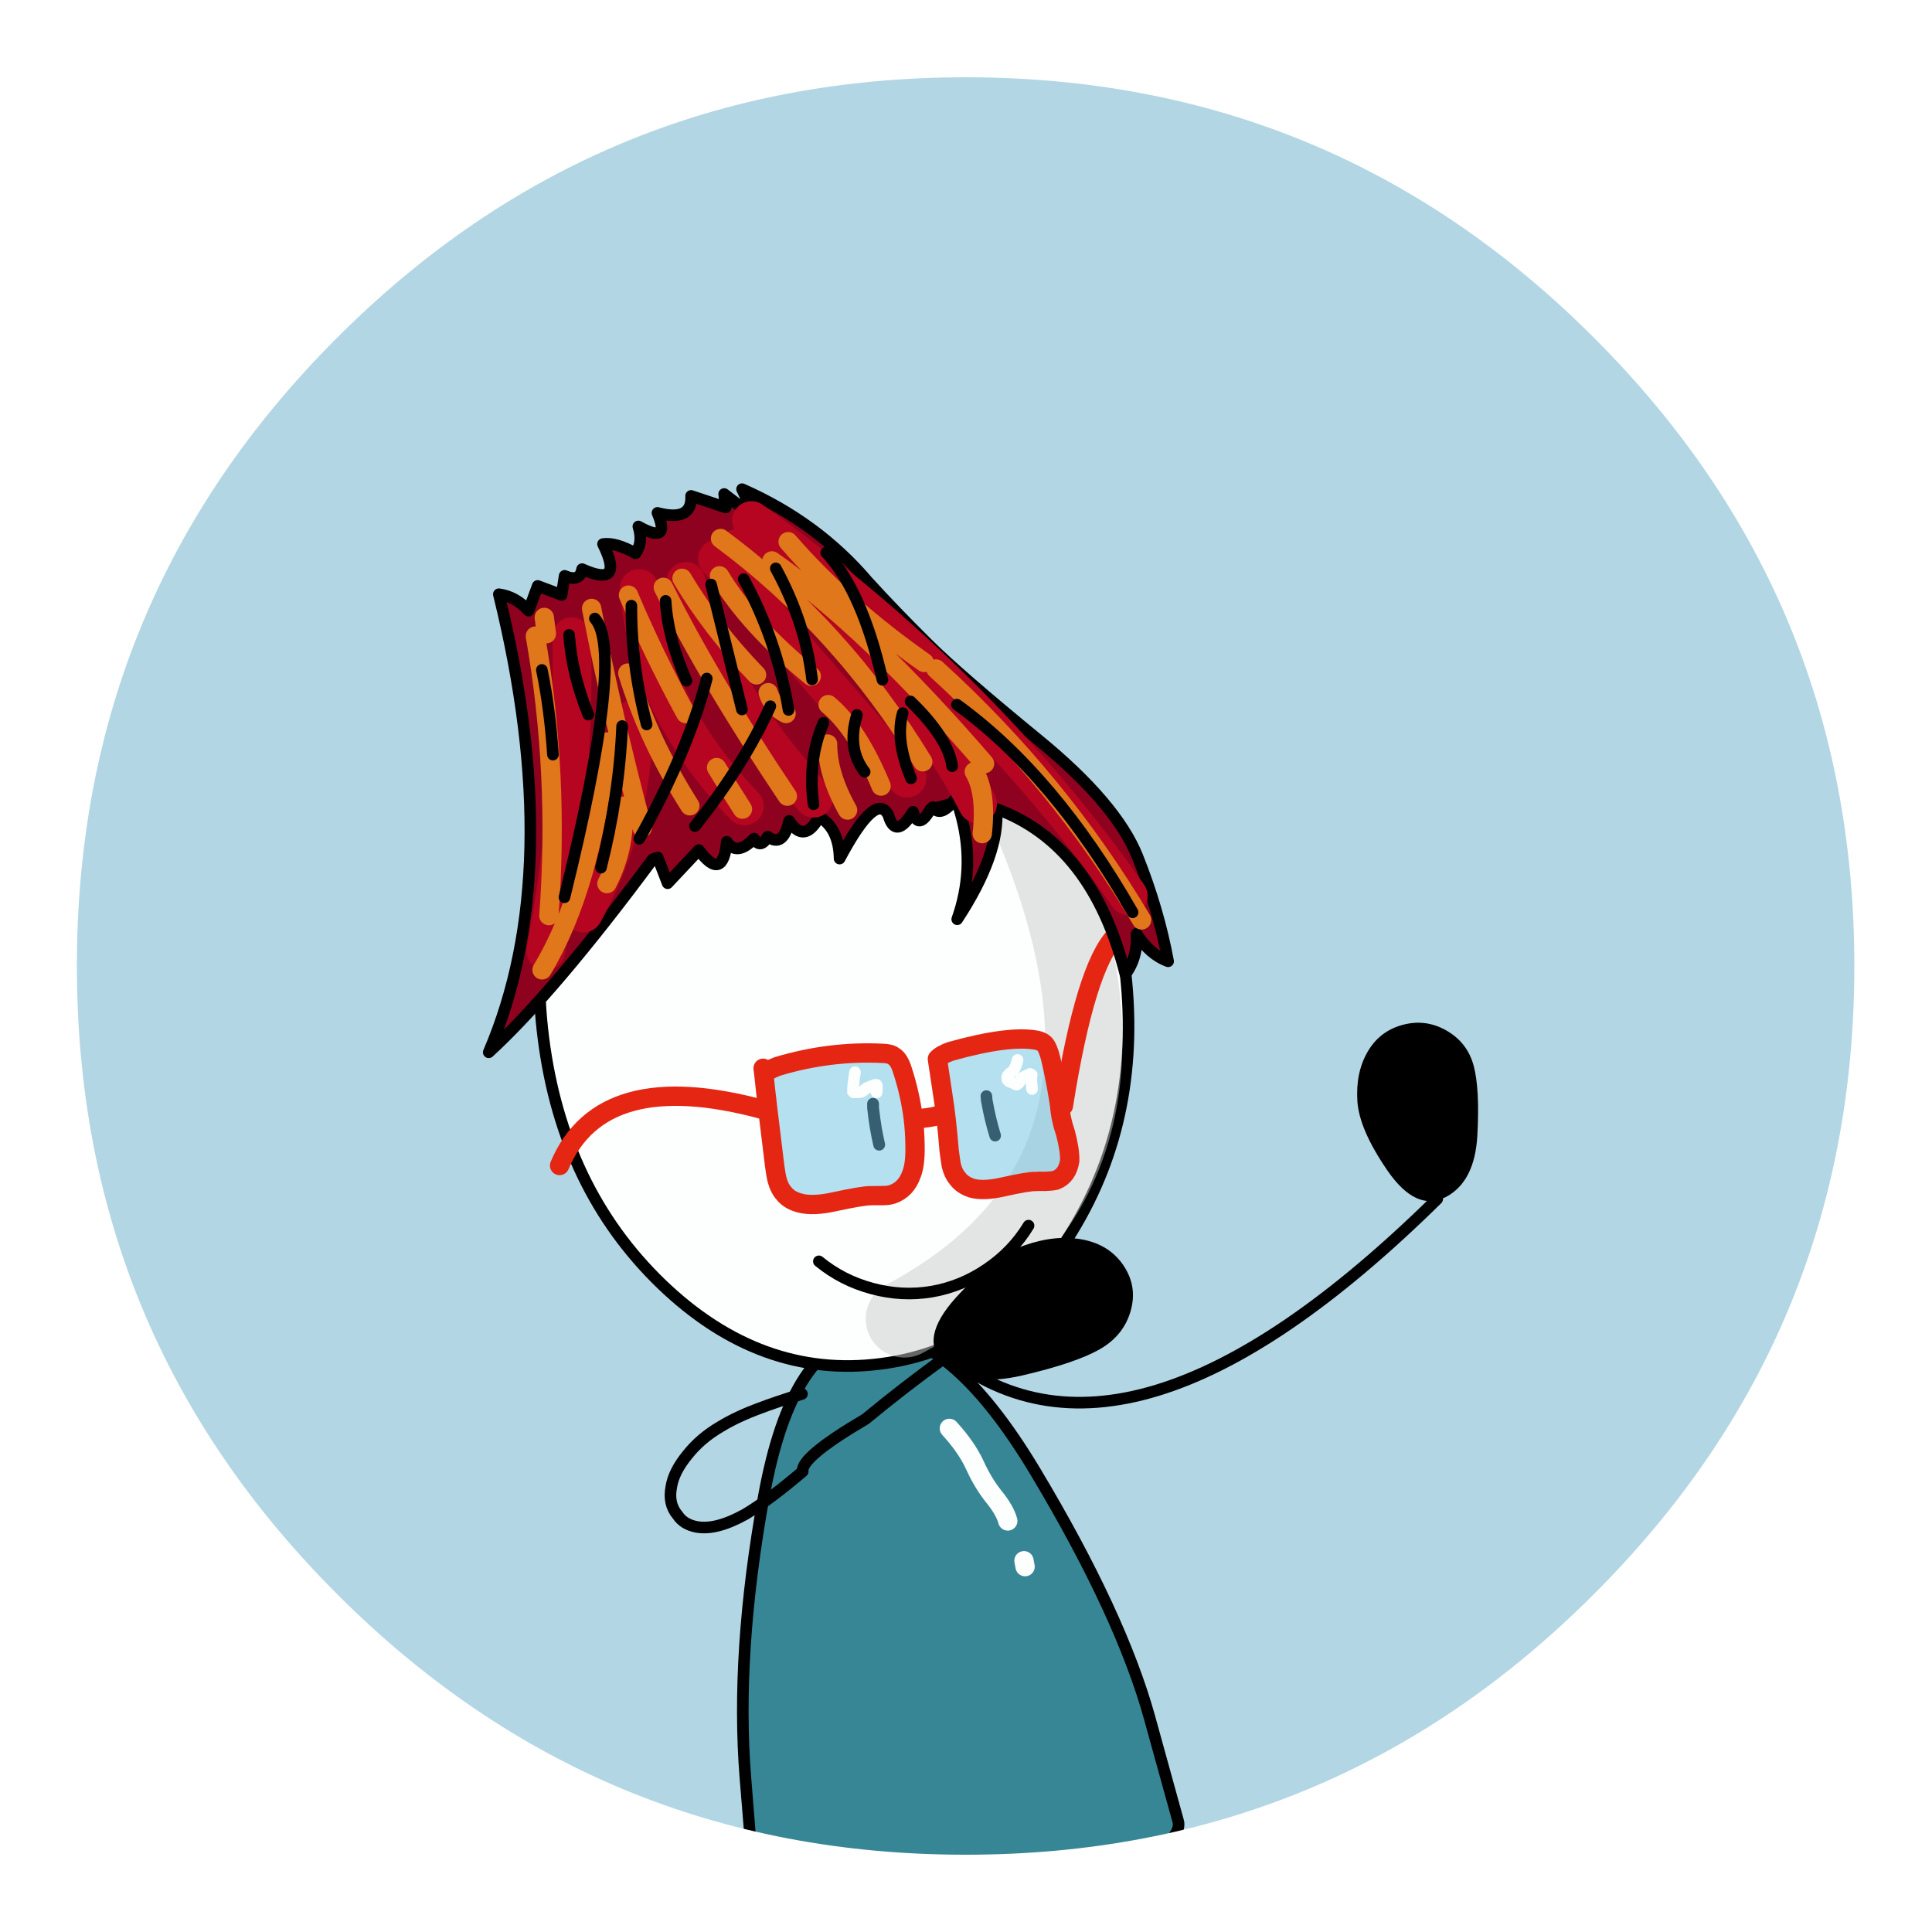
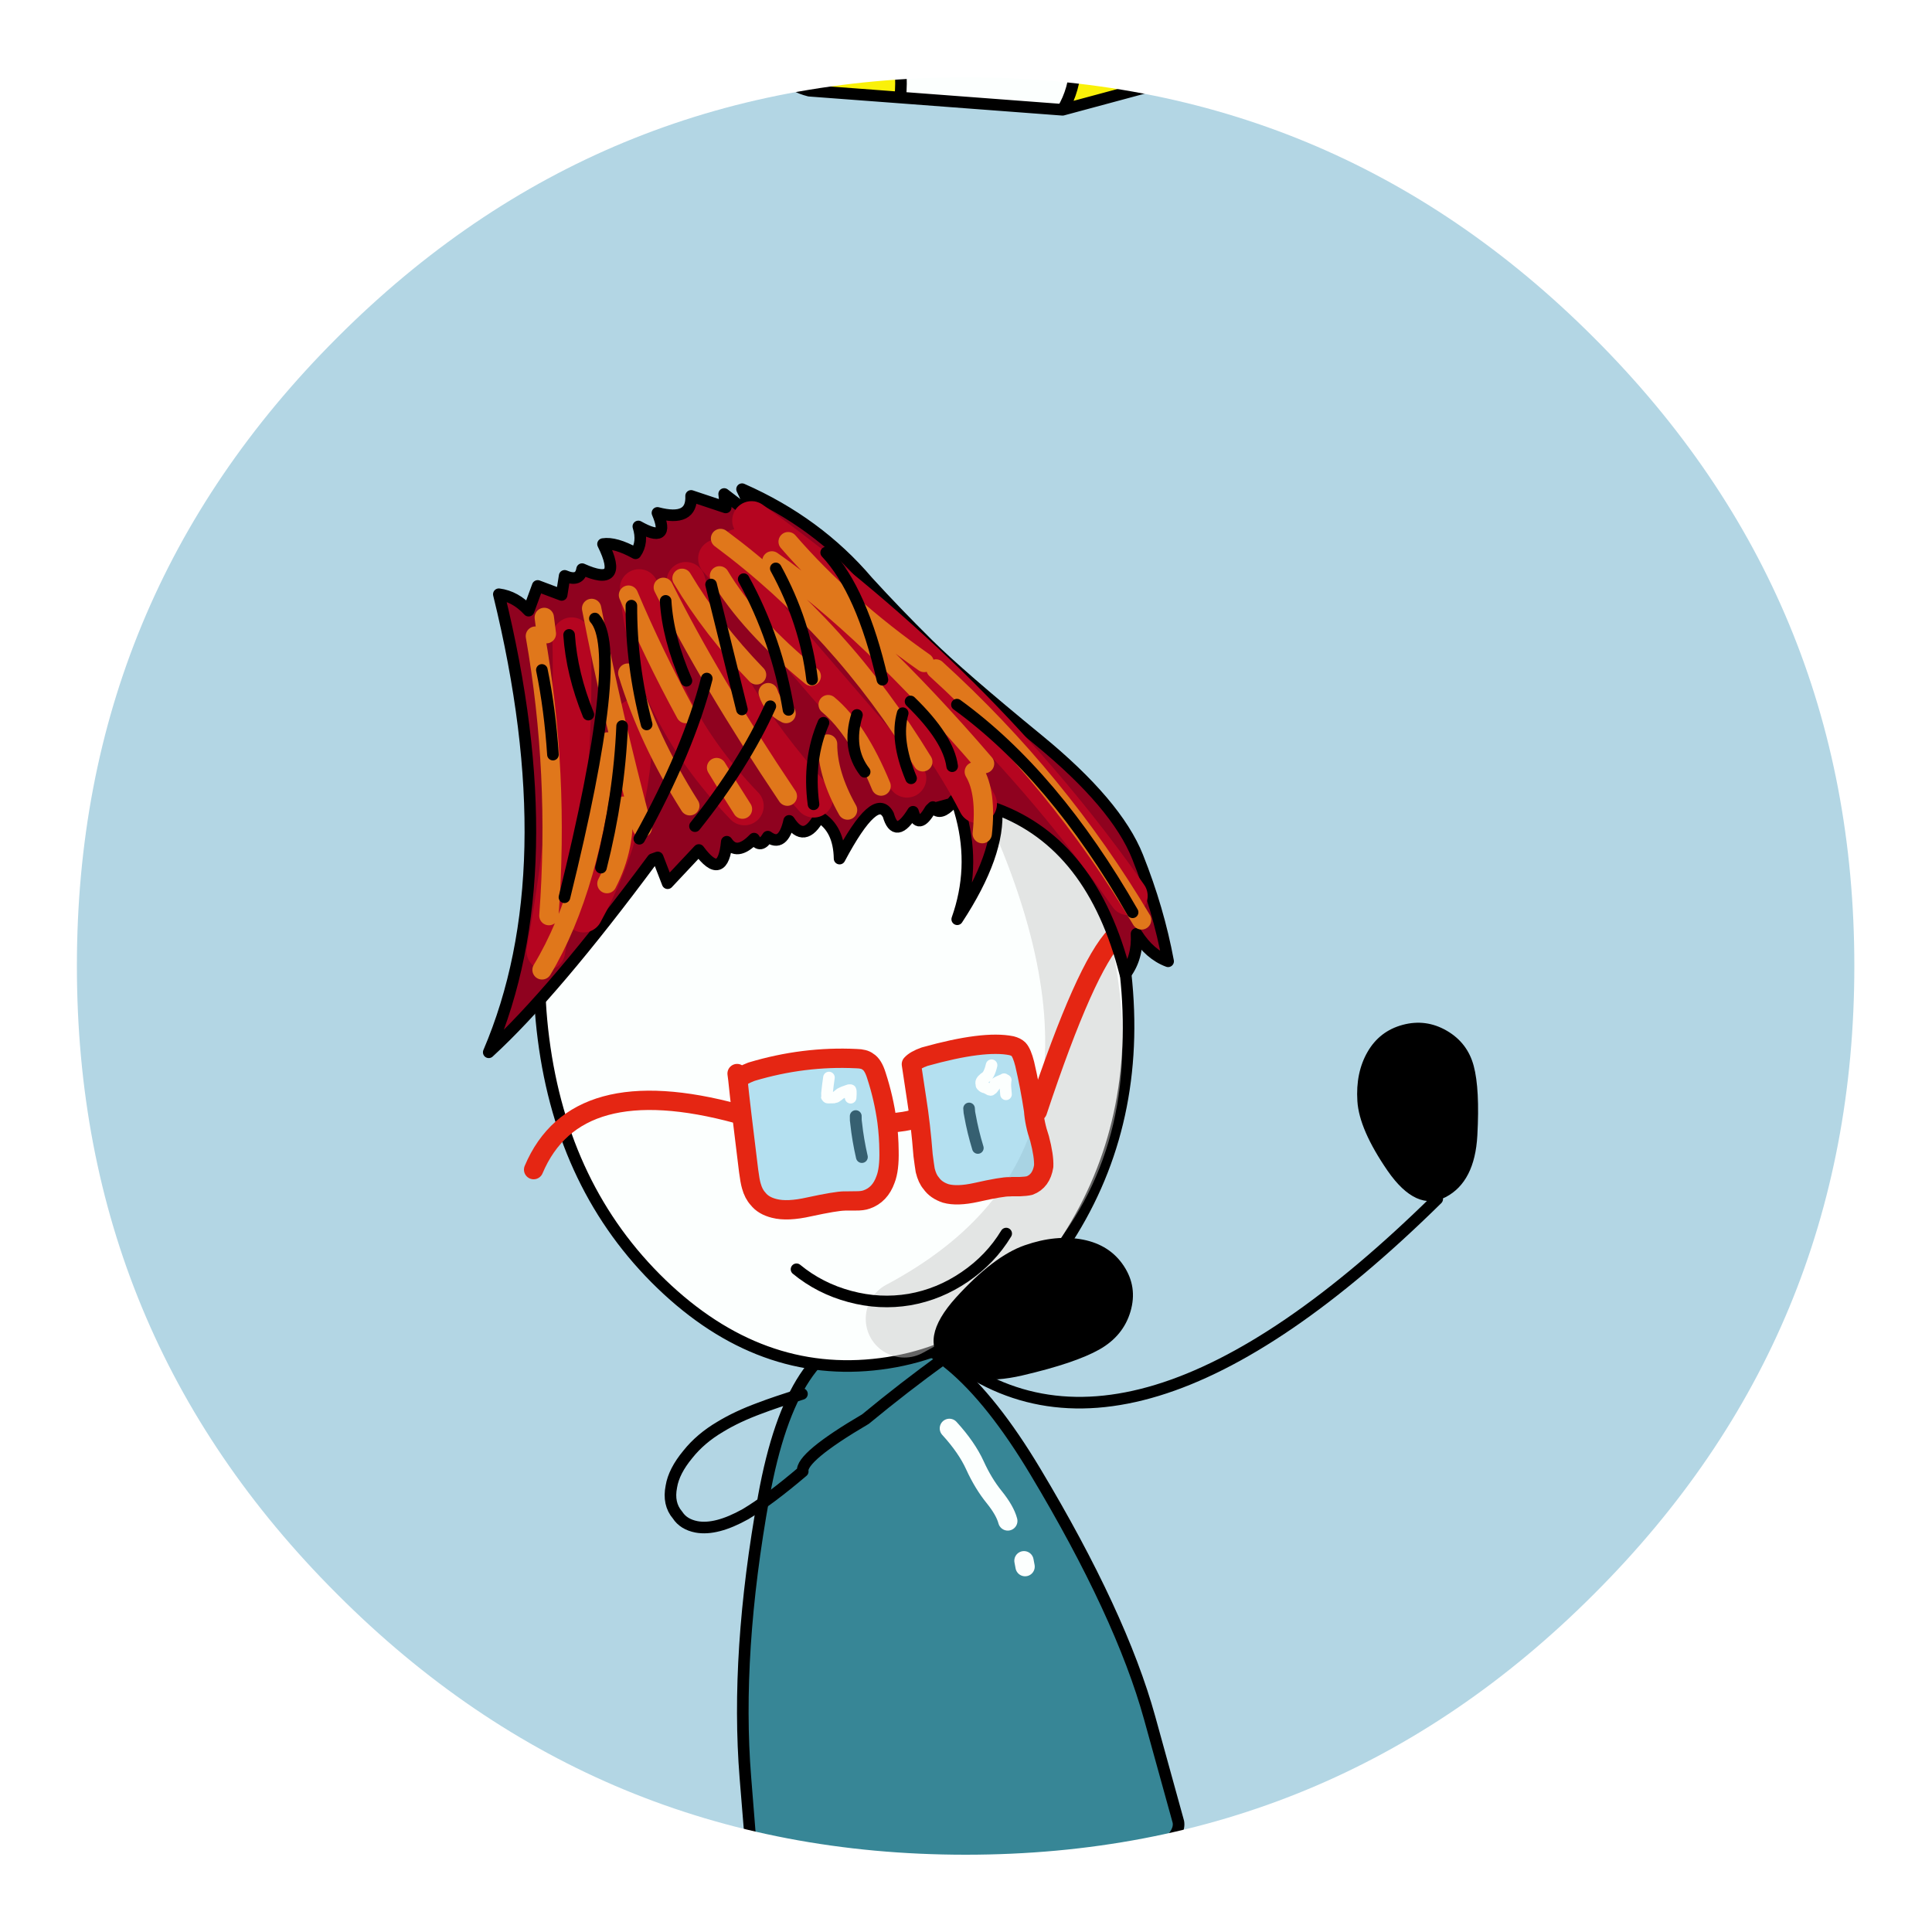
<svg xmlns="http://www.w3.org/2000/svg" xmlns:xlink="http://www.w3.org/1999/xlink" version="1.1" preserveAspectRatio="none" x="0px" y="0px" width="500px" height="500px" viewBox="0 0 500 500">
  <defs>
    <g id="background_0_Layer0_0_FILL">
      <path fill="#B3D6E4" stroke="none" d=" M 173.2 -173.25 Q 101.5 -245 0 -245 -101.5 -245 -173.25 -173.25 -245 -101.5 -245 0 -245 101.5 -173.25 173.2 -101.5 245 0 245 101.5 245 173.2 173.2 245 101.5 245 0 245 -101.5 173.2 -173.25 Z" />
    </g>
    <g id="handje_0_Layer0_0_FILL">
      <path fill="#000000" stroke="none" d=" M -41.05 -14 Q -45.45 -9.6 -45.45 -3.4 -45.45 2.8 -41.05 7.2 -36.65 11.6 -29.4 13.05 -22.2 14.5 -9.95 10.15 2.3 5.75 0.5 -2.6 -1.35 -10.9 -12.8 -14.65 -24.25 -18.4 -30.45 -18.4 -36.65 -18.4 -41.05 -14 Z" />
    </g>
    <g id="lijf_0_Layer1_0_FILL">
      <path fill="#378696" stroke="none" d=" M 36.15 -34.2 Q 21.257 -74.688 0.95 -77.05 -19.313 -79.422 -34.1 -40.9 -48.838 -2.368 -52.3 29.65 -55.704 61.706 -55.7 61.75 -55.7 67.25 -39.45 71.15 -23.1 75.05 0 75.05 23.1 75.05 39.4 71.15 55.7 67.25 55.7 61.75 55.701 61.702 53.4 34 51.095 6.293 36.15 -34.2 Z" />
    </g>
-     <g id="hoofd_116_Layer10_0_FILL">
+     <g id="hoofd_119_Layer10_0_FILL">
      <path fill="#FCFFFE" stroke="none" d=" M 44.5 -28.8 Q 66.75 -56.5 66.75 -95.65 66.75 -134.8 44.5 -162.5 22.3 -190.2 -9.05 -190.2 -40.4 -190.2 -62.65 -162.5 -84.85 -134.8 -84.85 -95.65 -84.85 -56.5 -62.65 -28.8 -40.4 -1.1 -9.05 -1.1 22.3 -1.1 44.5 -28.8 Z" />
    </g>
    <g id="bril1_0_Layer1_0_FILL">
      <path fill="#6DC2E4" fill-opacity="0.498" stroke="none" d=" M 18.55 -0.5 Q 18.5 -6.65 17.35 -12.7 16.85 -15.6 15.6 -16.55 14.8 -17.4 12.75 -17.7 -0.7 -20.1 -14.6 -17.8 -17.25 -17.15 -18.35 -16.3 -18.45 -12.45 -18.5 -7.1 -18.55 -0.8 -18.6 7.55 -18.6 10.25 -18.4 11.5 -18.1 13.65 -17.1 15.05 -15.95 17 -13.25 18.05 -10 19.35 -4.25 18.8 2.8 18.2 5 18.45 5.15 18.45 7.9 18.8 9.65 19.05 10.75 18.8 14.35 18.05 16.25 14.3 17.6 11.85 18.1 7.05 18.55 3.25 18.55 -0.5 Z" />
    </g>
    <g id="bril2_0_Layer1_0_FILL">
-       <path fill="#6DC2E4" fill-opacity="0.498" stroke="none" d=" M 9.85 -16.55 Q 9.3 -17.25 8.15 -17.7 1.25 -20.05 -14.5 -17.75 -17.05 -17.2 -18.15 -16.25 -18.05 -12.25 -17.95 -7.05 -17.75 -0.6 -18.15 7.5 -18.15 10.1 -18.1 11.45 -17.85 13.7 -17 14.95 -16 16.9 -13.6 18.05 -10.8 19.25 -5.75 18.8 1.15 18.15 3 18.45 3.1 18.4 5.6 18.75 7.2 18.9 8.2 18.8 11.35 18.05 12.45 14.3 12.9 11.7 12.3 7.05 11.5 3.15 11.7 -0.4 11.55 -6.7 10.95 -12.6 10.6 -15.5 9.85 -16.55 Z" />
+       <path fill="#6DC2E4" fill-opacity="0.498" stroke="none" d=" M 11.7 -0.4 Q 11.55 -6.7 10.95 -12.6 10.6 -15.5 9.85 -16.55 9.3 -17.25 8.15 -17.7 1.25 -20.05 -14.5 -17.75 -17.05 -17.2 -18.15 -16.25 -18.05 -12.25 -17.95 -7.05 -17.75 -0.6 -18.15 7.5 -18.15 10.1 -18.1 11.45 -17.85 13.7 -17 14.95 -16 16.9 -13.6 18.05 -10.8 19.25 -5.75 18.8 1.15 18.15 3 18.45 3.1 18.4 5.6 18.75 7.2 18.9 8.2 18.8 11.35 18.05 12.45 14.3 12.9 11.7 12.3 7.05 11.5 3.15 11.7 -0.4 Z" />
    </g>
    <g id="haar_0_Layer3_0_FILL">
      <path fill="#8F021F" stroke="none" d=" M 37.5 -22.7 Q 30.35 -31.85 24.1 -40.75 13.15 -57.6 -5.1 -68.6 L -2.5 -60.65 -9.85 -67.95 -9.9 -64.45 -18.4 -68.55 Q -18.95 -61.8 -27.6 -65.3 -25.15 -56.65 -32.95 -62.45 -32.2 -58.2 -34.55 -55.65 -39.4 -59.2 -42.6 -59.1 -38.45 -47 -48.8 -53.35 -49.8 -50 -53.5 -52.2 L -54.9 -47.4 -60.75 -50.5 -63.9 -44.45 Q -66.8 -48.55 -71 -49.65 -62.7 23.4 -88.7 67.6 -70.05 54.45 -40.25 23.45 L -38.9 23.15 -37.2 30.1 -28.1 22.6 Q -23 31.75 -20.65 21.4 -18.6 25.55 -13.55 21.5 -12.3 24.45 -9.95 21.45 -6.4 24.85 -3.95 18.1 -0.85 24.65 3.9 18.05 8.6 21.7 7.75 29.45 19.25 13.25 21.7 19.85 22.7 26.6 28.15 19.85 28.85 24.85 32.65 19.85 L 33.4 19.3 Q 33.5 19.5 33.65 19.7 L 38.25 19.05 Q 38.65 18.65 39.15 18.2 L 39.8 18.8 Q 40.2 20.8 40.45 22.8 42.2 36.55 35.95 48.9 49.1 33.55 49.65 21.85 73.15 34.15 77.3 68.55 81.05 64.7 81.5 58.55 84.2 64.3 88.7 66.65 87.95 53 84.3 38.8 80.65 24.55 62.65 5.5 44.65 -13.55 37.5 -22.7 Z" />
    </g>
+     <g id="potlood_0_Layer0_0_FILL">
+       <path fill="#FAF109" stroke="none" d=" M 59.85 -98.05 Q 47.05 -89.9 31.35 -95.1 14.35 -98.95 8.55 -109.45 L -59.8 146.95 Q -46.05 165.6 -12.15 166.65 L 59.85 -98.05 M 45.7 -80.4 Q 43.75 -70 41.1 -59.6 38.45 -49.25 35.05 -38.85 38.45 -49.25 41.1 -59.6 43.75 -70 45.7 -80.4 M 32.55 -29.1 Q 28.55 -18.85 26.9 -7.05 28.55 -18.85 32.55 -29.1 M 53.5 -161.5 Q 52.15 -170.45 45.6 -163.75 L 32.3 -144.25 Q 44.35 -135.7 55.75 -139.05 L 53.5 -161.5 Z" />
+       <path fill="#FCFFFE" stroke="none" d=" M 32.3 -144.25 L 8.55 -109.45 Q 14.35 -98.95 31.35 -95.1 47.05 -89.9 59.85 -98.05 L 55.75 -139.05 Q 44.35 -135.7 32.3 -144.25 Z" />
+     </g>
    <g id="afdek_0_Layer0_0_FILL">
-       <path fill="#FFFFFF" stroke="none" d=" M 250 250 L 250 -250 -250 -250 -250 250 250 250 M -169.8 -169.7 Q -99.55 -240 -0.1 -240 99.3 -240 169.55 -169.7 239.9 -99.45 239.9 0 239.9 99.45 169.55 169.65 99.3 240 -0.1 240 -99.55 240 -169.8 169.65 -240.1 99.45 -240.1 0 -240.1 -99.45 -169.8 -169.7 Z" />
+       <path fill="#FFFFFF" stroke="none" d=" M 250 -250 L -250 -250 -250 250 250 250 250 -250 M -169.8 -169.7 Q -99.55 -240 -0.1 -240 99.3 -240 169.55 -169.7 239.9 -99.45 239.9 0 239.9 99.45 169.55 169.65 99.3 240 -0.1 240 -99.55 240 -169.8 169.65 -240.1 99.45 -240.1 0 -240.1 -99.45 -169.8 -169.7 Z" />
    </g>
-     <path id="Layer7_0_1_STROKES" stroke="#000000" stroke-width="3" stroke-linejoin="round" stroke-linecap="round" fill="none" d=" M 243.45 349.45 Q 291.25 389.75 371.95 310.3" />
+     <path id="Symbool_113_0_Layer0_0_1_STROKES" stroke="#000000" stroke-width="3" stroke-linejoin="round" stroke-linecap="round" fill="none" d=" M -64.25 12.8 Q -16.45 53.1 64.25 -26.35" />
    <path id="lijf_0_Layer1_0_1_STROKES" stroke="#000000" stroke-width="3" stroke-linejoin="round" stroke-linecap="round" fill="none" d=" M 55.7 61.75 Q 55.7 67.25 39.4 71.15 23.1 75.05 0 75.05 -23.1 75.05 -39.45 71.15 -55.7 67.25 -55.7 61.75 -55.704 61.706 -52.275 29.675 -48.838 -2.368 -34.075 -40.9 -19.313 -79.422 0.975 -77.05 21.257 -74.688 36.175 -34.2 51.095 6.293 53.4 34 55.701 61.702 55.7 61.75 Z" />
-     <path id="lijf_0_Layer0_0_1_STROKES" stroke="#FCFFFE" stroke-width="5" stroke-linejoin="round" stroke-linecap="round" fill="none" d=" M 16.4 -49.3 Q 19.9 -43.647 21.125 -38.65 22.351 -33.659 24.475 -29.7 26.599 -25.738 26.8 -22.95 M 29 -10.5 L 29 -12.05" />
-     <path id="hoofd_116_Layer10_0_1_STROKES" stroke="#000000" stroke-width="3" stroke-linejoin="round" stroke-linecap="round" fill="none" d=" M 66.75 -95.65 Q 66.75 -56.5 44.5 -28.8 22.3 -1.1 -9.05 -1.1 -40.4 -1.1 -62.65 -28.8 -84.85 -56.5 -84.85 -95.65 -84.85 -134.8 -62.65 -162.5 -40.4 -190.2 -9.05 -190.2 22.3 -190.2 44.5 -162.5 66.75 -134.8 66.75 -95.65 Z" />
-     <path id="hoofd_116_Layer9_0_1_STROKES" stroke="#CCCCCC" stroke-opacity="0.498" stroke-width="20" stroke-linejoin="round" stroke-linecap="round" fill="none" d=" M -1.45 -11.85 Q 75.95 -41.15 46.45 -139.75" />
+     <path id="lijf_0_Layer0_0_1_STROKES" stroke="#FCFFFE" stroke-width="5" stroke-linejoin="round" stroke-linecap="round" fill="none" d=" M 29 -10.5 L 29 -12.05 M 16.4 -49.3 Q 19.9 -43.647 21.125 -38.65 22.351 -33.659 24.475 -29.7 26.599 -25.738 26.8 -22.95" />
+     <path id="hoofd_119_Layer10_0_1_STROKES" stroke="#000000" stroke-width="3" stroke-linejoin="round" stroke-linecap="round" fill="none" d=" M 66.75 -95.65 Q 66.75 -56.5 44.5 -28.8 22.3 -1.1 -9.05 -1.1 -40.4 -1.1 -62.65 -28.8 -84.85 -56.5 -84.85 -95.65 -84.85 -134.8 -62.65 -162.5 -40.4 -190.2 -9.05 -190.2 22.3 -190.2 44.5 -162.5 66.75 -134.8 66.75 -95.65 Z" />
+     <path id="hoofd_119_Layer9_0_1_STROKES" stroke="#CCCCCC" stroke-opacity="0.498" stroke-width="20" stroke-linejoin="round" stroke-linecap="round" fill="none" d=" M -1.45 -11.85 Q 75.95 -41.15 46.45 -139.75" />
    <path id="ogen_12_Layer0_0_1_STROKES" stroke="#000000" stroke-width="3" stroke-linejoin="round" stroke-linecap="round" fill="none" d=" M -1.9 -1.25 Q -2 -0.1 -1.9 0.6 -1.7 4.8 -0.95 9.2" />
    <path id="bril1_0_Layer1_0_1_STROKES" stroke="#E52613" stroke-width="5" stroke-linejoin="round" stroke-linecap="round" fill="none" d=" M -18.35 -16.3 Q -17.25 -17.15 -14.6 -17.8 -0.7 -20.1 12.75 -17.7 14.8 -17.4 15.6 -16.55 16.85 -15.6 17.35 -12.7 18.5 -6.65 18.55 -0.5 18.55 3.25 18.1 7.05 17.6 11.85 16.25 14.3 14.35 18.05 10.75 18.8 9.65 19.05 7.9 18.8 5.15 18.45 5 18.45 2.8 18.2 -4.25 18.8 -10 19.35 -13.25 18.05 -15.95 17 -17.1 15.05 -18.1 13.65 -18.4 11.5 -18.6 10.25 -18.6 7.55 -18.55 -0.8 -18.5 -7.1 -18.45 -12.45 -18.35 -16.3 -18.35 -17.1 -18.35 -17.8" />
    <path id="bril1_0_Layer0_0_1_STROKES" stroke="#FCFFFE" stroke-width="3" stroke-linejoin="round" stroke-linecap="round" fill="none" d=" M 5.1 -13.75 Q 4.5 -11.6 4.25 -10.5 4 -9.65 4 -9.1 3.9 -9 3.9 -8.95 3.9 -8.85 4 -8.85 4 -8.6 4.35 -8.6 4.6 -8.6 5.25 -8.5 5.7 -8.4 6 -8.5 6.3 -8.5 6.75 -8.8 L 7.5 -9.25 Q 8.1 -9.5 9.35 -9.75 L 9.85 -9.85 Q 10.25 -9.85 10.25 -9.75 L 10.25 -9.35 Q 10.25 -9.1 10 -7.85" />
    <path id="bril2_0_Layer1_0_1_STROKES" stroke="#E52613" stroke-width="5" stroke-linejoin="round" stroke-linecap="round" fill="none" d=" M -18.15 -16.25 Q -17.05 -17.2 -14.5 -17.75 1.25 -20.05 8.15 -17.7 9.3 -17.25 9.85 -16.55 10.6 -15.5 10.95 -12.6 11.55 -6.7 11.7 -0.4 11.5 3.15 12.3 7.05 12.9 11.7 12.45 14.3 11.35 18.05 8.2 18.8 7.2 18.9 5.6 18.75 3.1 18.4 3 18.45 1.15 18.15 -5.75 18.8 -10.8 19.25 -13.6 18.05 -16 16.9 -17 14.95 -17.85 13.7 -18.1 11.45 -18.15 10.1 -18.15 7.5 -17.75 -0.6 -17.95 -7.05 -18.05 -12.25 -18.15 -16.25 Z" />
    <path id="bril2_0_Layer0_0_1_STROKES" stroke="#FCFFFE" stroke-width="3" stroke-linejoin="round" stroke-linecap="round" fill="none" d=" M 2.4 -13.35 Q 1.4 -10.65 0.2 -10.3 -1.2 -9.45 -0.75 -8.8 L -0.8 -8.65 Q -0.95 -8.5 -0.7 -8.5 -0.75 -8.2 -0.15 -7.9 0 -7.95 0.8 -7.35 1.45 -6.8 1.5 -7.2 1.75 -7.05 2.15 -7.65 2.45 -7.75 2.75 -8.45 3.2 -8.8 4.6 -9.15 4.8 -8.85 5.15 -9.35 5.25 -9.1 5.55 -9.05 5.3 -8.65 5.4 -8.4 5.2 -7.9 5.15 -5.4" />
-     <path id="hoofd_116_Layer4_0_1_STROKES" stroke="#000000" stroke-width="3" stroke-linejoin="round" stroke-linecap="round" fill="none" d=" M -21.5 -29.45 Q -16.15 -23.75 -8.7 -20.7 -1.3 -17.65 6.5 -17.95 14.3 -18.3 21.45 -21.95 28.65 -25.6 33.5 -31.7" />
-     <path id="hoofd_116_Layer3_0_1_STROKES" stroke="#E52613" stroke-width="5" stroke-linejoin="round" stroke-linecap="round" fill="none" d=" M 46.4 -61.3 Q 56.65 -96.3 65.45 -103.25" />
-     <path id="hoofd_116_Layer2_0_1_STROKES" stroke="#E52613" stroke-width="5" stroke-linejoin="round" stroke-linecap="round" fill="none" d=" M 8.4 -62.75 L 10.1 -62.75 Q 13.65 -62.7 14.95 -63.2" />
-     <path id="hoofd_116_Layer1_0_1_STROKES" stroke="#E52613" stroke-width="5" stroke-linejoin="round" stroke-linecap="round" fill="none" d=" M -84.9 -62.6 Q -70.8 -86.85 -30.7 -70.2" />
+     <path id="Symbool_217_0_Layer0_0_1_STROKES" stroke="#000000" stroke-width="3" stroke-linejoin="round" stroke-linecap="round" fill="none" d=" M -27.5 -4.65 Q -22.15 1.05 -14.7 4.1 -7.3 7.15 0.5 6.85 8.3 6.5 15.45 2.85 22.65 -0.8 27.5 -6.9" />
+     <path id="Symbool_192_0_Layer0_0_1_STROKES" stroke="#E52613" stroke-width="5" stroke-linejoin="round" stroke-linecap="round" fill="none" d=" M -12.95 21.25 Q 4.15 -14.3 12.95 -21.25" />
+     <path id="Symbool_167_0_Layer0_0_1_STROKES" stroke="#E52613" stroke-width="5" stroke-linejoin="round" stroke-linecap="round" fill="none" d=" M -3.25 0.2 L -1.55 0.2 Q 2 0.25 3.3 -0.25" />
+     <path id="Symbool_142_0_Layer0_0_1_STROKES" stroke="#E52613" stroke-width="5" stroke-linejoin="round" stroke-linecap="round" fill="none" d=" M -27.1 7.2 Q -13 -17.05 27.1 -0.4" />
    <path id="haar_0_Layer3_0_1_STROKES" stroke="#000000" stroke-width="3" stroke-linejoin="round" stroke-linecap="round" fill="none" d=" M 38.25 19.05 Q 38.65 18.65 39.15 18.2 L 39.8 18.8 Q 40.2 20.8 40.45 22.8 42.2 36.55 35.95 48.9 49.1 33.55 49.65 21.85 73.15 34.15 77.3 68.55 81.05 64.7 81.5 58.55 84.2 64.3 88.7 66.65 87.95 53 84.3 38.8 80.65 24.55 62.65 5.5 44.65 -13.55 37.5 -22.7 30.35 -31.85 24.1 -40.75 13.15 -57.6 -5.1 -68.6 L -2.5 -60.65 -9.85 -67.95 -9.9 -64.45 -18.4 -68.55 Q -18.95 -61.8 -27.6 -65.3 -25.15 -56.65 -32.95 -62.45 -32.2 -58.2 -34.55 -55.65 -39.4 -59.2 -42.6 -59.1 -38.45 -47 -48.8 -53.35 -49.8 -50 -53.5 -52.2 L -54.9 -47.4 -60.75 -50.5 -63.9 -44.45 Q -66.8 -48.55 -71 -49.65 -62.7 23.4 -88.7 67.6 -70.05 54.45 -40.25 23.45 L -38.9 23.15 -37.2 30.1 -28.1 22.6 Q -23 31.75 -20.65 21.4 -18.6 25.55 -13.55 21.5 -12.3 24.45 -9.95 21.45 -6.4 24.85 -3.95 18.1 -0.85 24.65 3.9 18.05 8.6 21.7 7.75 29.45 19.25 13.25 21.7 19.85 22.7 26.6 28.15 19.85 28.85 24.85 32.65 19.85 L 33.4 19.3 Q 33.5 19.5 33.65 19.7 L 38.25 19.05 Q 35.05 21.75 33.65 19.7" />
-     <path id="haar_0_Layer2_0_1_STROKES" stroke="#B50520" stroke-width="10" stroke-linejoin="round" stroke-linecap="round" fill="none" d=" M -59.8 35 Q -44.202 13.696 -40.4 -13.25 M -53.7 -36.35 Q -57.84 3.575 -70.7 43.5 M -14.95 12.8 Q -36.277 -15.893 -34.8 -46.5 M -22.55 -46.8 Q -18.379 -17.48 3.1 13.1 M 27.7 11.05 L -13.7 -51.6 M 45 19.95 Q 30.632 -19.775 -8.3 -53.55 M -3.7 -60.25 Q 49.878 -10.27 80.65 48.55" />
-     <path id="haar_0_Layer1_0_1_STROKES" stroke="#E0771B" stroke-width="5" stroke-linejoin="round" stroke-linecap="round" fill="none" d=" M 5 -53.6 Q 17.18 -35.251 35.95 -18.1 M 45.2 27.75 Q 47.696 17.379 45.2 11.6 M 9.9 -10.45 Q 16.63 -3.238 20.8 12.2 M 8.45 -0.35 Q 7.427 7.451 11.4 17.25 M 48.1 9.85 Q 22.676 -28.716 0.2 -49.2 M 38.75 -16.05 Q 66.557 16.582 83.25 55.15 M -60.1 -42.2 L -60.1 -37.95 M -5.1 -15.5 Q -4.436 -11.733 -1.2 -9.55 M -23.45 -47.7 Q -17.374 -33.668 -7.5 -20.45 M -37.75 -45.15 Q -33.314 -29.178 -26.95 -12.85 M -20.825 2.025 Q -18.298 7.76 -15.55 13.55 M -52.8 28.2 Q -46.72 19.443 -46.15 8.85 M -72.3 48.2 Q -56.803 28.642 -48 -8.15 M -63 -37.7 Q -61.344 -1.6 -68.75 34.5 M -47.65 -42.95 Q -45.927 -15.305 -41.9 15.05 M -40.5 -25.15 Q -37.431 -7.185 -28.95 10.95 M -3.6 11.7 Q -19.668 -20.452 -28.55 -46 M -13.75 -47.1 Q -7.787 -33.435 6.5 -18.3 M -12.25 -56.65 Q 15.78 -29.703 32.3 7.35" />
-     <path id="haar_0_Layer0_0_1_STROKES" stroke="#000000" stroke-width="3" stroke-linejoin="round" stroke-linecap="round" fill="none" d=" M 0.95 -47.15 Q 6.751 -32.3 6.6 -17.45 M 14.4 -49.55 Q 22.356 -38.546 24.65 -15.05 M 42.95 -6.2 Q 65.587 15.107 81.2 52.9 M 31.15 -8.55 Q 39.662 2.145 39.7 9.45 M 28.75 -5.8 Q 25.906 0.804 28.75 11.2 M 16.95 -6.85 Q 13.212 1.449 17.05 8 M 8.1 -5.95 Q 2.796 2.964 2.85 14.65 M -54.3 -36.9 Q -54.91 -26.839 -52 -15.8 M -62.45 -28.8 Q -61.67 -18.505 -62.4 -6.7 M -28.4 -42.45 Q -29.079 -32.913 -25.7 -21.25 M -37.35 -42.35 Q -39.365 -27.216 -37.35 -11.35 M -16.2 -45.15 L -12.4 -12.05 M -7.65 -45.45 Q -1.113 -28.789 -0.45 -10.4 M -43.7 -11.75 Q -46.738 5.984 -53.8 23.9 M -47.15 -40.25 Q -40.481 -30.669 -64.15 30.3 M -5 -11.95 Q -13.755 2.29 -28.3 16.35 M -20.4 -21.15 Q -27.464 -3.358 -43 17.75" />
-     <path id="Layer2_0_1_STROKES" stroke="#000000" stroke-width="3" stroke-linejoin="round" stroke-linecap="round" fill="none" d=" M 207.55 360.75 Q 200.5 362.95 196.6 364.45 190.75 366.6 186.4 369.25 181.3 372.25 178 376.4 174.4 380.75 173.75 384.7 172.85 389.2 175.35 392.1 176.9 394.5 180.25 395.15 185.35 396.1 192.95 391.85 199.05 388.2 207.75 380.8 207.15 377.15 224 367.25 234.05 358.95 244.15 351.65" />
+     <path id="haar_0_Layer2_0_1_STROKES" stroke="#B50520" stroke-width="10" stroke-linejoin="round" stroke-linecap="round" fill="none" d=" M -3.7 -60.25 Q 49.878 -10.27 80.65 48.55 M 45 19.95 Q 30.632 -19.775 -8.3 -53.55 M 27.7 11.05 L -13.7 -51.6 M -22.55 -46.8 Q -18.379 -17.48 3.1 13.1 M -14.95 12.8 Q -36.277 -15.893 -34.8 -46.5 M -53.7 -36.35 Q -57.84 3.575 -70.7 43.5 M -59.8 35 Q -44.202 13.696 -40.4 -13.25" />
+     <path id="haar_0_Layer1_0_1_STROKES" stroke="#E0771B" stroke-width="5" stroke-linejoin="round" stroke-linecap="round" fill="none" d=" M 5 -53.6 Q 17.18 -35.251 35.95 -18.1 M 45.2 27.75 Q 47.696 17.379 45.2 11.6 M 38.75 -16.05 Q 66.557 16.582 83.25 55.15 M 48.1 9.85 Q 22.676 -28.716 0.2 -49.2 M 8.45 -0.35 Q 7.427 7.451 11.4 17.25 M 9.9 -10.45 Q 16.63 -3.238 20.8 12.2 M -60.1 -42.2 L -60.1 -37.95 M -37.75 -45.15 Q -33.314 -29.178 -26.95 -12.85 M -23.45 -47.7 Q -17.374 -33.668 -7.5 -20.45 M -5.1 -15.5 Q -4.436 -11.733 -1.2 -9.55 M -20.825 2.025 Q -18.298 7.76 -15.55 13.55 M -52.8 28.2 Q -46.72 19.443 -46.15 8.85 M -3.6 11.7 Q -19.668 -20.452 -28.55 -46 M -40.5 -25.15 Q -37.431 -7.185 -28.95 10.95 M -47.65 -42.95 Q -45.927 -15.305 -41.9 15.05 M -63 -37.7 Q -61.344 -1.6 -68.75 34.5 M -72.3 48.2 Q -56.803 28.642 -48 -8.15 M -12.25 -56.65 Q 15.78 -29.703 32.3 7.35 M -13.75 -47.1 Q -7.787 -33.435 6.5 -18.3" />
+     <path id="haar_0_Layer0_0_1_STROKES" stroke="#000000" stroke-width="3" stroke-linejoin="round" stroke-linecap="round" fill="none" d=" M 0.95 -47.15 Q 6.751 -32.3 6.6 -17.45 M 14.4 -49.55 Q 22.356 -38.546 24.65 -15.05 M 8.1 -5.95 Q 2.796 2.964 2.85 14.65 M 16.95 -6.85 Q 13.212 1.449 17.05 8 M 28.75 -5.8 Q 25.906 0.804 28.75 11.2 M 31.15 -8.55 Q 39.662 2.145 39.7 9.45 M 42.95 -6.2 Q 65.587 15.107 81.2 52.9 M -62.45 -28.8 Q -61.67 -18.505 -62.4 -6.7 M -54.3 -36.9 Q -54.91 -26.839 -52 -15.8 M -7.65 -45.45 Q -1.113 -28.789 -0.45 -10.4 M -16.2 -45.15 L -12.4 -12.05 M -37.35 -42.35 Q -39.365 -27.216 -37.35 -11.35 M -28.4 -42.45 Q -29.079 -32.913 -25.7 -21.25 M -20.4 -21.15 Q -27.464 -3.358 -43 17.75 M -5 -11.95 Q -13.755 2.29 -28.3 16.35 M -47.15 -40.25 Q -40.481 -30.669 -64.15 30.3 M -43.7 -11.75 Q -46.738 5.984 -53.8 23.9" />
+     <path id="potlood_0_Layer0_0_1_STROKES" stroke="#000000" stroke-width="3" stroke-linejoin="round" stroke-linecap="round" fill="none" d=" M 55.75 -139.05 L 53.5 -161.5 Q 52.15 -170.45 45.6 -163.75 L 32.3 -144.25 Q 44.35 -135.7 55.75 -139.05 L 59.85 -98.05 -12.15 166.65 Q -46.05 165.6 -59.8 146.95 L 8.55 -109.45 32.3 -144.25 M 8.55 -109.45 Q 14.35 -98.95 31.35 -95.1 47.05 -89.9 59.85 -98.05" />
+     <path id="potlood_0_Layer0_0_2_STROKES" stroke="#FFFFFF" stroke-width="5" stroke-linejoin="round" stroke-linecap="round" fill="none" d=" M 45.7 -80.4 Q 43.75 -70 41.1 -59.6 38.45 -49.25 35.05 -38.85 M 32.55 -29.1 Q 28.55 -18.85 26.9 -7.05" />
+     <path id="Symbool_65_0_Layer0_0_1_STROKES" stroke="#000000" stroke-width="3" stroke-linejoin="round" stroke-linecap="round" fill="none" d=" M -1.25 -12.7 Q -8.3 -10.5 -12.2 -9 -18.05 -6.85 -22.4 -4.2 -27.5 -1.2 -30.8 2.95 -34.4 7.3 -35.05 11.25 -35.95 15.75 -33.45 18.65 -31.9 21.05 -28.55 21.7 -23.45 22.65 -15.85 18.4 -9.75 14.75 -1.05 7.35 -1.65 3.7 15.2 -6.2 25.25 -14.5 35.35 -21.8" />
    <path id="afdek_0_Layer0_0_1_STROKES" stroke="#FFFFFF" stroke-width="20" stroke-linejoin="round" stroke-linecap="round" fill="none" d=" M 239.9 0 Q 239.9 99.45 169.55 169.65 99.3 240 -0.1 240 -99.55 240 -169.8 169.65 -240.1 99.45 -240.1 0 -240.1 -99.45 -169.8 -169.7 -99.55 -240 -0.1 -240 99.3 -240 169.55 -169.7 239.9 -99.45 239.9 0 Z" />
  </defs>
  <g transform="matrix( 1, 0, 0, 1, 250,250) ">
    <g transform="matrix( 1, 0, 0, 1, 0,0) ">
      <use xlink:href="#background_0_Layer0_0_FILL" />
    </g>
  </g>
-   <g transform="matrix( 1, 0, 0, 1, 0,0) ">
-     <use xlink:href="#Layer7_0_1_STROKES" />
+   <g transform="matrix( 1, 0, 0, 1, 307.7,336.65) ">
+     <g transform="matrix( 1, 0, 0, 1, 0,0) ">
+       <use xlink:href="#Symbool_113_0_Layer0_0_1_STROKES" />
+     </g>
  </g>
  <g transform="matrix( 0.2587585, 0.9657288, -0.9657288, 0.2587585, 371.5,310) ">
    <g transform="matrix( 1, 0, 0, 1, 0,0) ">
      <use xlink:href="#handje_0_Layer0_0_FILL" />
    </g>
  </g>
  <g transform="matrix( 0.9825134, -0.1858978, 0.1858978, 0.9825134, 238.75,421.15) ">
    <g transform="matrix( 1, 0, 0, 1, 0,0) ">
      <use xlink:href="#lijf_0_Layer1_0_FILL" />
      <use xlink:href="#lijf_0_Layer1_0_1_STROKES" />
    </g>
    <g transform="matrix( 1, 0, 0, 1, 0,0) ">
      <use xlink:href="#lijf_0_Layer0_0_1_STROKES" />
    </g>
  </g>
  <g transform="matrix( 0.9917908, -0.1274414, 0.1274414, 0.9917908, 237,352.9) ">
    <g transform="matrix( 1, 0, 0, 1, 0,0) ">
-       <use xlink:href="#hoofd_116_Layer10_0_FILL" />
-       <use xlink:href="#hoofd_116_Layer10_0_1_STROKES" />
+       <use xlink:href="#hoofd_119_Layer10_0_FILL" />
+       <use xlink:href="#hoofd_119_Layer10_0_1_STROKES" />
    </g>
    <g transform="matrix( 1, 0, 0, 1, 0,0) ">
-       <use xlink:href="#hoofd_116_Layer9_0_1_STROKES" />
+       <use xlink:href="#hoofd_119_Layer9_0_1_STROKES" />
    </g>
-     <g transform="matrix( 1.017532, 0.07112122, -0.07112122, 1.017532, -0.55,-66.7) ">
+     <g transform="matrix( 1.017517, 0.07112122, -0.07112122, 1.017517, -5.4,-64.1) ">
      <g transform="matrix( 1, 0, 0, 1, 0,0) ">
        <use xlink:href="#ogen_12_Layer0_0_1_STROKES" />
      </g>
    </g>
-     <g transform="matrix( 1, 0, 0, 1, 28.85,-65.1) ">
+     <g transform="matrix( 1, 0, 0, 1, 24,-62.5) ">
      <g transform="matrix( 1, 0, 0, 1, 0,0) ">
        <use xlink:href="#ogen_12_Layer0_0_1_STROKES" />
      </g>
    </g>
-     <g transform="matrix( 1, 0, 0, 1, -11.1,-63.05) ">
+     <g transform="matrix( 1, 0, 0, 1, -17.95,-62.55) ">
      <g transform="matrix( 1, 0, 0, 1, 0,0) ">
        <use xlink:href="#bril1_0_Layer1_0_FILL" />
        <use xlink:href="#bril1_0_Layer1_0_1_STROKES" />
      </g>
      <g transform="matrix( 1, 0, 0, 1, 0,0) ">
        <use xlink:href="#bril1_0_Layer0_0_1_STROKES" />
      </g>
    </g>
-     <g transform="matrix( 1, 0, 0, 1, 33.75,-61.25) ">
+     <g transform="matrix( 1, 0, 0, 1, 26.9,-60.75) ">
      <g transform="matrix( 1, 0, 0, 1, 0,0) ">
        <use xlink:href="#bril2_0_Layer1_0_FILL" />
        <use xlink:href="#bril2_0_Layer1_0_1_STROKES" />
      </g>
      <g transform="matrix( 1, 0, 0, 1, 0,0) ">
        <use xlink:href="#bril2_0_Layer0_0_1_STROKES" />
      </g>
    </g>
-     <g transform="matrix( 1, 0, 0, 1, 0,0) ">
-       <use xlink:href="#hoofd_116_Layer4_0_1_STROKES" />
+     <g transform="matrix( 1, 0, 0, 1, 0,-23.5) ">
+       <g transform="matrix( 1, 0, 0, 1, 0,0) ">
+         <use xlink:href="#Symbool_217_0_Layer0_0_1_STROKES" />
+       </g>
    </g>
-     <g transform="matrix( 1, 0, 0, 1, 0,0) ">
-       <use xlink:href="#hoofd_116_Layer3_0_1_STROKES" />
+     <g transform="matrix( 1, 0, 0, 1, 52.5,-82) ">
+       <g transform="matrix( 1, 0, 0, 1, 0,0) ">
+         <use xlink:href="#Symbool_192_0_Layer0_0_1_STROKES" />
+       </g>
    </g>
-     <g transform="matrix( 1, 0, 0, 1, 0,0) ">
-       <use xlink:href="#hoofd_116_Layer2_0_1_STROKES" />
+     <g transform="matrix( 1, 0, 0, 1, 4.85,-62.75) ">
+       <g transform="matrix( 1, 0, 0, 1, 0,0) ">
+         <use xlink:href="#Symbool_167_0_Layer0_0_1_STROKES" />
+       </g>
    </g>
-     <g transform="matrix( 1, 0, 0, 1, 0,0) ">
-       <use xlink:href="#hoofd_116_Layer1_0_1_STROKES" />
+     <g transform="matrix( 1, 0, 0, 1, -64.6,-69.6) ">
+       <g transform="matrix( 1, 0, 0, 1, 0,0) ">
+         <use xlink:href="#Symbool_142_0_Layer0_0_1_STROKES" />
+       </g>
    </g>
    <g transform="matrix( 1, 0, 0, 1, -10.65,-161.6) ">
      <g transform="matrix( 1, 0, 0, 1, 0,0) ">
        <use xlink:href="#haar_0_Layer3_0_FILL" />
        <use xlink:href="#haar_0_Layer3_0_1_STROKES" />
      </g>
      <g transform="matrix( 1, 0, 0, 1, 0,0) ">
        <use xlink:href="#haar_0_Layer2_0_1_STROKES" />
      </g>
      <g transform="matrix( 1, 0, 0, 1, 0,0) ">
        <use xlink:href="#haar_0_Layer1_0_1_STROKES" />
      </g>
      <g transform="matrix( 1, 0, 0, 1, 0,0) ">
        <use xlink:href="#haar_0_Layer0_0_1_STROKES" />
      </g>
    </g>
  </g>
-   <g transform="matrix( -0.4999542, -0.8659668, 0.8659668, -0.4999542, 374.05,-18.9) " />
-   <g transform="matrix( 1, 0, 0, 1, 0,0) ">
-     <use xlink:href="#Layer2_0_1_STROKES" />
+   <g transform="matrix( -0.499939, -0.8659668, 0.8659668, -0.499939, 374.05,-18.9) ">
+     <g transform="matrix( 1, 0, 0, 1, 0,0) ">
+       <use xlink:href="#potlood_0_Layer0_0_FILL" />
+       <use xlink:href="#potlood_0_Layer0_0_1_STROKES" />
+       <use xlink:href="#potlood_0_Layer0_0_2_STROKES" />
+     </g>
  </g>
-   <g transform="matrix( -1.002487, 0.5657349, -0.5801544, -0.8767548, 243.3,350.35) ">
+   <g transform="matrix( 1, 0, 0, 1, 208.8,373.45) ">
+     <g transform="matrix( 1, 0, 0, 1, 0,0) ">
+       <use xlink:href="#Symbool_65_0_Layer0_0_1_STROKES" />
+     </g>
+   </g>
+   <g transform="matrix( -1.002487, 0.5657349, -0.5801392, -0.8767548, 243.3,350.35) ">
    <g transform="matrix( 1, 0, 0, 1, 0,0) ">
      <use xlink:href="#handje_0_Layer0_0_FILL" />
    </g>
  </g>
  <g transform="matrix( 1, 0, 0, 1, 250,250) ">
    <g transform="matrix( 1, 0, 0, 1, 0,0) ">
      <use xlink:href="#afdek_0_Layer0_0_FILL" />
      <use xlink:href="#afdek_0_Layer0_0_1_STROKES" />
    </g>
  </g>
</svg>
